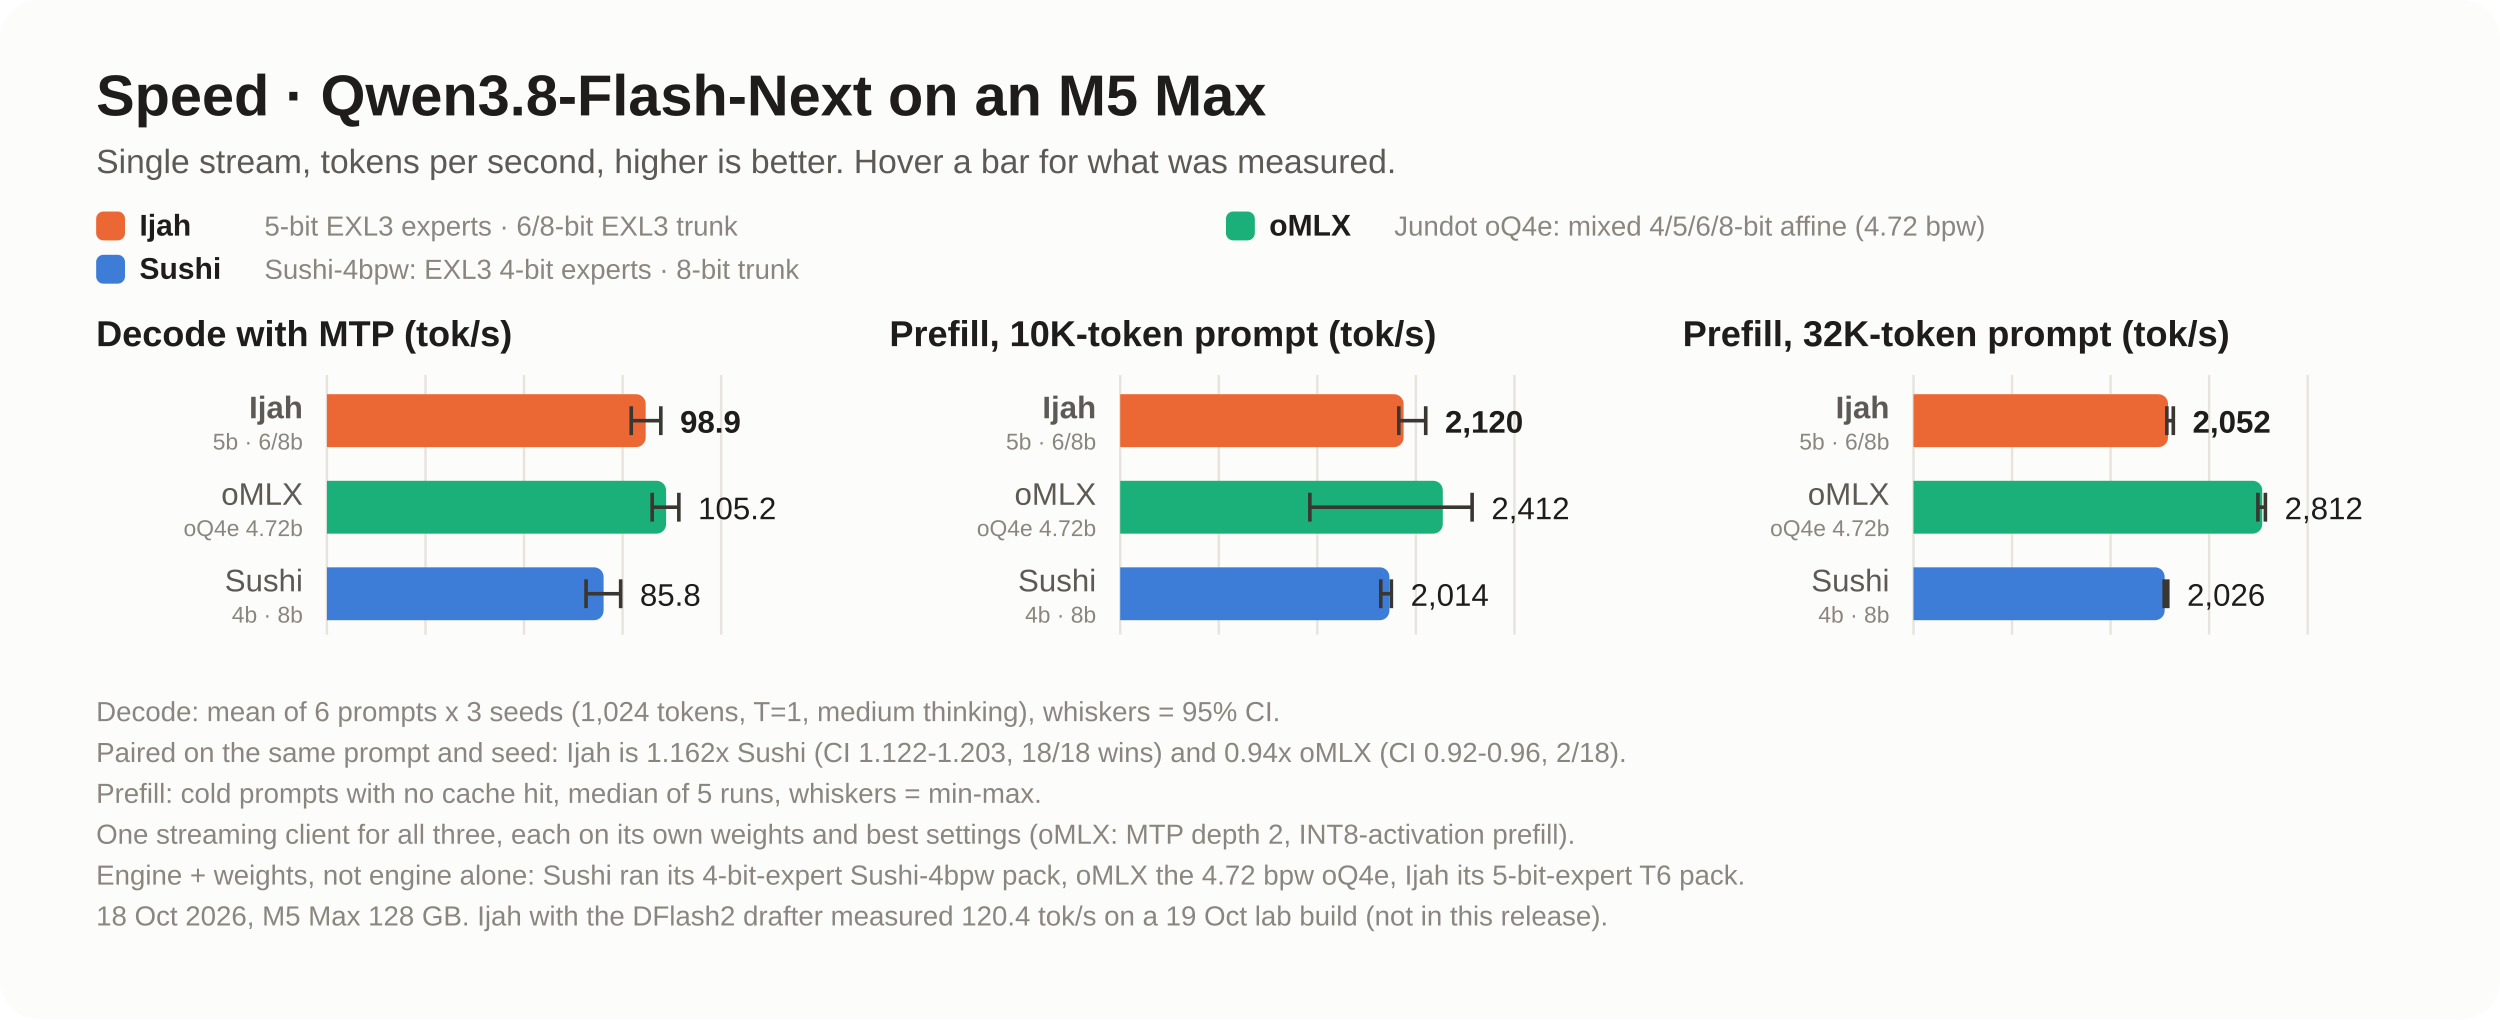
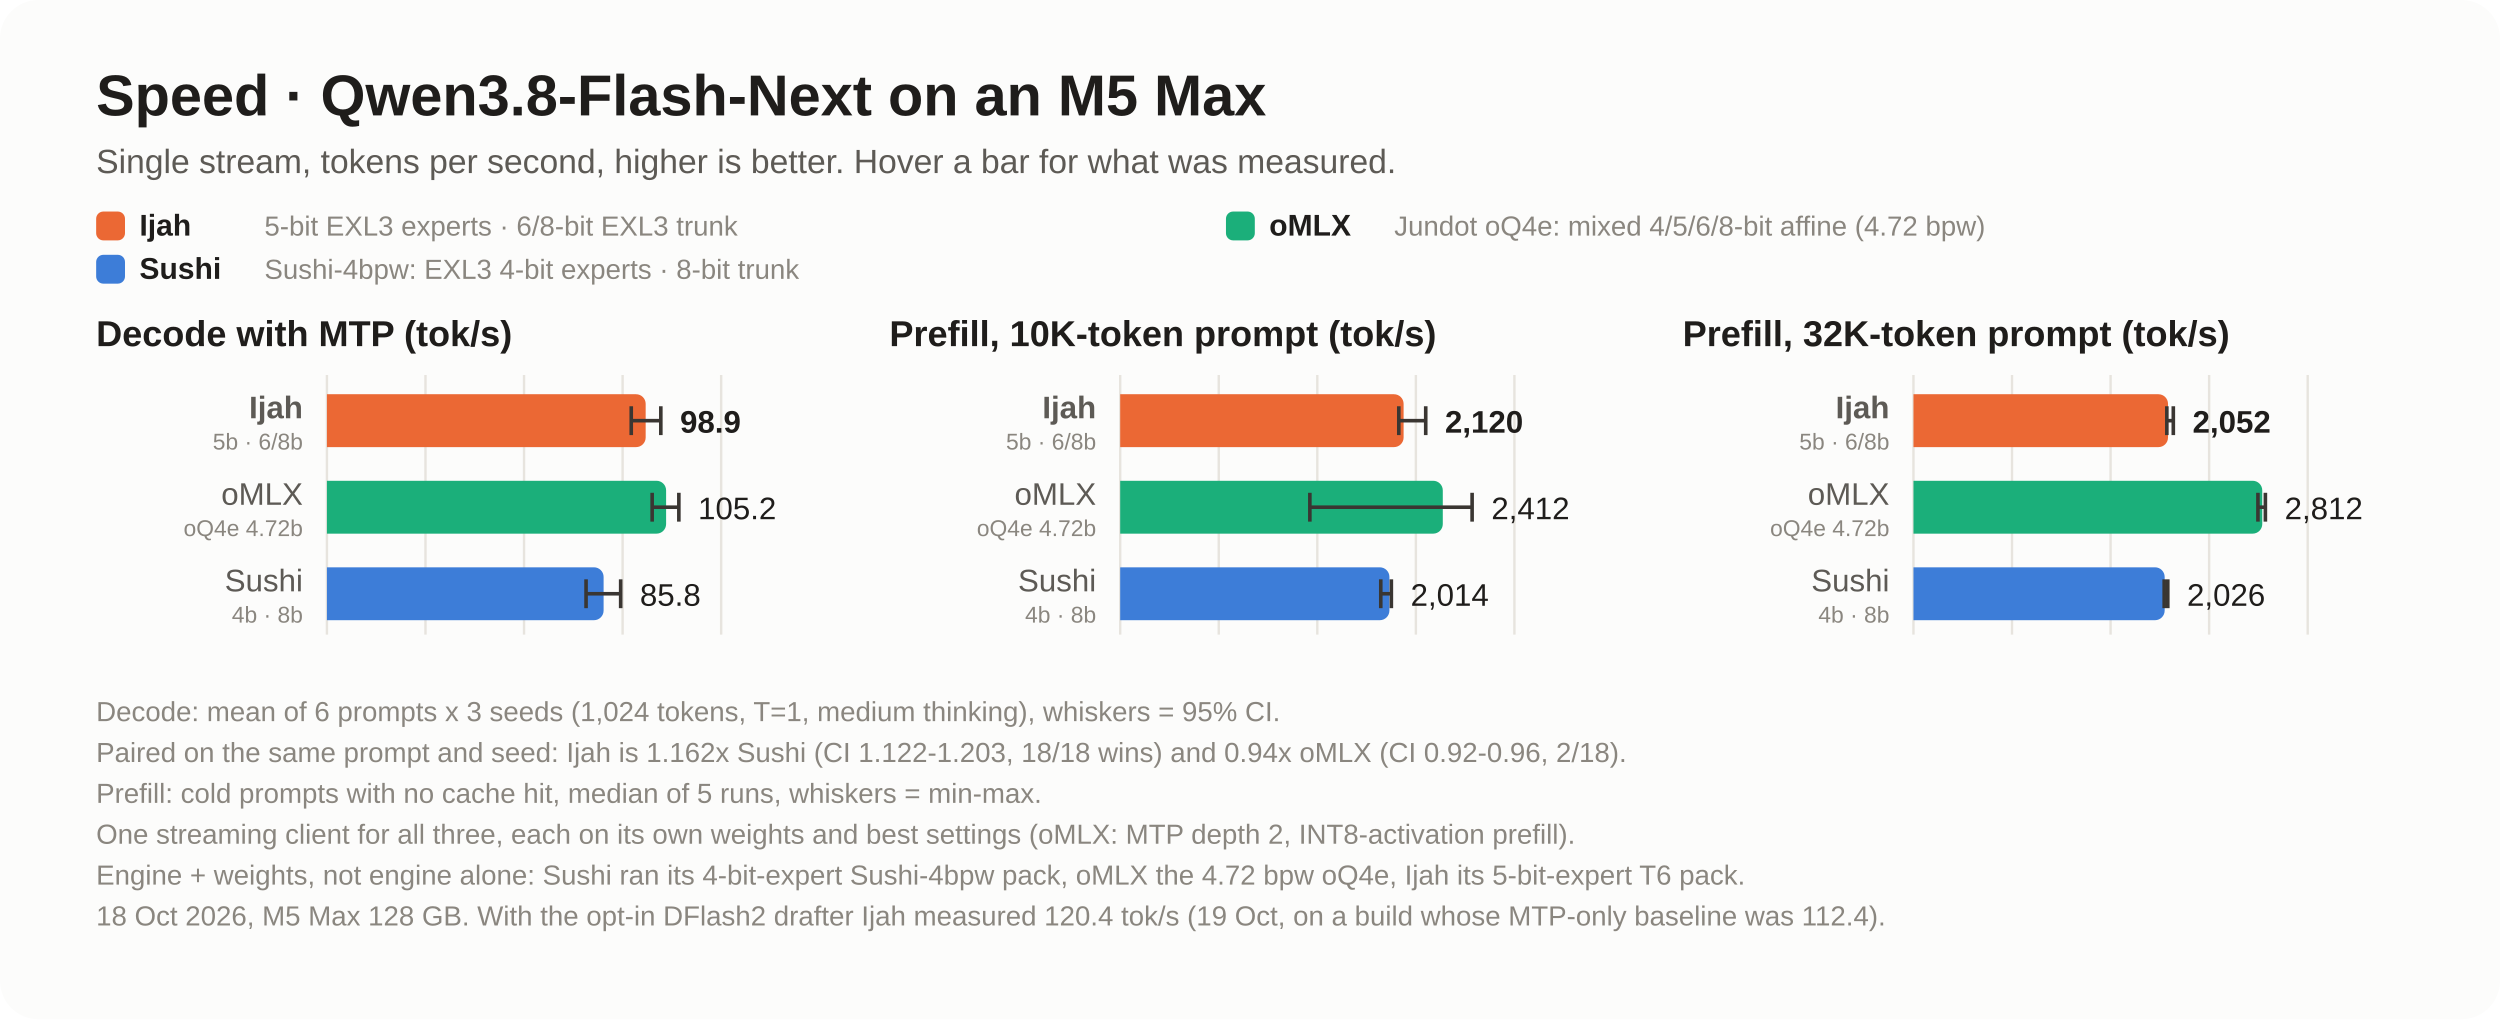
<svg xmlns="http://www.w3.org/2000/svg" viewBox="0 0 1040 424" width="1040" height="424" role="img" aria-label="Ijah, oMLX and Sushi: decode and prefill speed">
  <style>
  .bg{fill:#fcfcfb} .t1{fill:#1f1d1b} .t2{fill:#5d5a55} .t3{fill:#8a867f} .grid{stroke:#e7e4de}
  .axis{stroke:#bdb8b0} .na{fill:#f1eee8;stroke:#d9d4cb} .gap{stroke:#fcfcfb} .err{stroke:#3a3632}
  text{font-family:-apple-system, BlinkMacSystemFont, 'Helvetica Neue', Arial, sans-serif} .c-Ijah{fill:#eb6834}.s-Ijah{stroke:#eb6834}.c-oMLX{fill:#1baf7a}.s-oMLX{stroke:#1baf7a}.c-Sushi{fill:#3d7dd8}.s-Sushi{stroke:#3d7dd8}
  @media (prefers-color-scheme: dark) {
    .bg{fill:#1a1a19} .t1{fill:#f0efec} .t2{fill:#c3c2b7} .t3{fill:#8f8d86} .grid{stroke:#2c2b29}
    .axis{stroke:#4a4844} .na{fill:#242322;stroke:#3a3936} .gap{stroke:#1a1a19} .err{stroke:#e6e3dc} .c-Ijah{fill:#d95926}.s-Ijah{stroke:#d95926}.c-oMLX{fill:#199e70}.s-oMLX{stroke:#199e70}.c-Sushi{fill:#639bec}.s-Sushi{stroke:#639bec}
  }
</style>
  <rect class="bg" width="1040" height="424" rx="16" />
  <text class="t1" x="40" y="48" font-size="24" font-weight="700">Speed · Qwen3.8-Flash-Next on an M5 Max</text>
  <text class="t2" x="40" y="72" font-size="14">Single stream, tokens per second, higher is better. Hover a bar for what was measured.</text>
  <rect class="c-Ijah" x="40" y="88" width="12" height="12" rx="3" />
  <text class="t1" x="58" y="98" font-size="12.5" font-weight="600">Ijah</text>
  <text class="t3" x="110" y="98" font-size="11.5">5-bit EXL3 experts · 6/8-bit EXL3 trunk</text>
  <rect class="c-oMLX" x="510" y="88" width="12" height="12" rx="3" />
  <text class="t1" x="528" y="98" font-size="12.5" font-weight="600">oMLX</text>
  <text class="t3" x="580" y="98" font-size="11.5">Jundot oQ4e: mixed 4/5/6/8-bit affine (4.72 bpw)</text>
  <rect class="c-Sushi" x="40" y="106" width="12" height="12" rx="3" />
  <text class="t1" x="58" y="116" font-size="12.5" font-weight="600">Sushi</text>
  <text class="t3" x="110" y="116" font-size="11.5">Sushi-4bpw: EXL3 4-bit experts · 8-bit trunk</text>
  <text class="t1" x="40" y="144" font-size="15" font-weight="600">Decode with MTP (tok/s)</text>
  <line class="grid" x1="136.0" y1="156" x2="136.0" y2="264" stroke-width="1" />
  <line class="grid" x1="177.0" y1="156" x2="177.0" y2="264" stroke-width="1" />
  <line class="grid" x1="218.0" y1="156" x2="218.0" y2="264" stroke-width="1" />
  <line class="grid" x1="259.0" y1="156" x2="259.0" y2="264" stroke-width="1" />
  <line class="grid" x1="300.0" y1="156" x2="300.0" y2="264" stroke-width="1" />
  <text class="t2" x="126" y="174" font-size="13" text-anchor="end" font-weight="700">Ijah</text>
  <text class="t3" x="126" y="187" font-size="9.5" text-anchor="end">5b · 6/8b</text>
  <path class="c-Ijah" d="M136,164 h128.6 a4,4 0 0 1 4,4 v14 a4,4 0 0 1 -4,4 h-128.6 z" />
  <line class="err" x1="262.6" y1="175.0" x2="274.9" y2="175.0" stroke-width="1.5" />
  <line class="err" x1="262.6" y1="169.0" x2="262.6" y2="181.0" stroke-width="1.5" />
  <line class="err" x1="274.9" y1="169.0" x2="274.9" y2="181.0" stroke-width="1.5" />
  <text class="t1" x="282.9" y="180" font-size="13" font-weight="700">98.9</text>
  <text class="t2" x="126" y="210" font-size="13" text-anchor="end">oMLX</text>
  <text class="t3" x="126" y="223" font-size="9.5" text-anchor="end">oQ4e 4.72b</text>
  <path class="c-oMLX" d="M136,200 h137.1 a4,4 0 0 1 4,4 v14 a4,4 0 0 1 -4,4 h-137.1 z" />
  <line class="err" x1="271.3" y1="211.0" x2="282.4" y2="211.0" stroke-width="1.5" />
  <line class="err" x1="271.3" y1="205.0" x2="271.3" y2="217.0" stroke-width="1.5" />
  <line class="err" x1="282.4" y1="205.0" x2="282.4" y2="217.0" stroke-width="1.5" />
  <text class="t1" x="290.4" y="216" font-size="13" font-weight="500">105.2</text>
  <text class="t2" x="126" y="246" font-size="13" text-anchor="end">Sushi</text>
  <text class="t3" x="126" y="259" font-size="9.5" text-anchor="end">4b · 8b</text>
  <path class="c-Sushi" d="M136,236 h111.1 a4,4 0 0 1 4,4 v14 a4,4 0 0 1 -4,4 h-111.1 z" />
  <line class="err" x1="243.8" y1="247.0" x2="258.2" y2="247.0" stroke-width="1.5" />
  <line class="err" x1="243.8" y1="241.0" x2="243.8" y2="253.0" stroke-width="1.5" />
  <line class="err" x1="258.2" y1="241.0" x2="258.2" y2="253.0" stroke-width="1.5" />
  <text class="t1" x="266.2" y="252" font-size="13" font-weight="500">85.8</text>
  <text class="t1" x="370" y="144" font-size="15" font-weight="600">Prefill, 10K-token prompt (tok/s)</text>
  <line class="grid" x1="466.0" y1="156" x2="466.0" y2="264" stroke-width="1" />
  <line class="grid" x1="507.0" y1="156" x2="507.0" y2="264" stroke-width="1" />
  <line class="grid" x1="548.0" y1="156" x2="548.0" y2="264" stroke-width="1" />
  <line class="grid" x1="589.0" y1="156" x2="589.0" y2="264" stroke-width="1" />
  <line class="grid" x1="630.0" y1="156" x2="630.0" y2="264" stroke-width="1" />
  <text class="t2" x="456" y="174" font-size="13" text-anchor="end" font-weight="700">Ijah</text>
  <text class="t3" x="456" y="187" font-size="9.5" text-anchor="end">5b · 6/8b</text>
  <path class="c-Ijah" d="M466,164 h113.9 a4,4 0 0 1 4,4 v14 a4,4 0 0 1 -4,4 h-113.9 z" />
  <line class="err" x1="581.9" y1="175.0" x2="593.1" y2="175.0" stroke-width="1.5" />
  <line class="err" x1="581.9" y1="169.0" x2="581.9" y2="181.0" stroke-width="1.5" />
  <line class="err" x1="593.1" y1="169.0" x2="593.1" y2="181.0" stroke-width="1.5" />
  <text class="t1" x="601.1" y="180" font-size="13" font-weight="700">2,120</text>
  <text class="t2" x="456" y="210" font-size="13" text-anchor="end">oMLX</text>
  <text class="t3" x="456" y="223" font-size="9.5" text-anchor="end">oQ4e 4.72b</text>
  <path class="c-oMLX" d="M466,200 h130.2 a4,4 0 0 1 4,4 v14 a4,4 0 0 1 -4,4 h-130.2 z" />
  <line class="err" x1="544.9" y1="211.0" x2="612.4" y2="211.0" stroke-width="1.5" />
  <line class="err" x1="544.9" y1="205.0" x2="544.9" y2="217.0" stroke-width="1.5" />
  <line class="err" x1="612.4" y1="205.0" x2="612.4" y2="217.0" stroke-width="1.5" />
  <text class="t1" x="620.4" y="216" font-size="13" font-weight="500">2,412</text>
  <text class="t2" x="456" y="246" font-size="13" text-anchor="end">Sushi</text>
  <text class="t3" x="456" y="259" font-size="9.5" text-anchor="end">4b · 8b</text>
  <path class="c-Sushi" d="M466,236 h108.0 a4,4 0 0 1 4,4 v14 a4,4 0 0 1 -4,4 h-108.0 z" />
  <line class="err" x1="574.4" y1="247.0" x2="578.8" y2="247.0" stroke-width="1.5" />
  <line class="err" x1="574.4" y1="241.0" x2="574.4" y2="253.0" stroke-width="1.5" />
  <line class="err" x1="578.8" y1="241.0" x2="578.8" y2="253.0" stroke-width="1.5" />
  <text class="t1" x="586.8" y="252" font-size="13" font-weight="500">2,014</text>
  <text class="t1" x="700" y="144" font-size="15" font-weight="600">Prefill, 32K-token prompt (tok/s)</text>
  <line class="grid" x1="796.0" y1="156" x2="796.0" y2="264" stroke-width="1" />
  <line class="grid" x1="837.0" y1="156" x2="837.0" y2="264" stroke-width="1" />
  <line class="grid" x1="878.0" y1="156" x2="878.0" y2="264" stroke-width="1" />
  <line class="grid" x1="919.0" y1="156" x2="919.0" y2="264" stroke-width="1" />
  <line class="grid" x1="960.0" y1="156" x2="960.0" y2="264" stroke-width="1" />
  <text class="t2" x="786" y="174" font-size="13" text-anchor="end" font-weight="700">Ijah</text>
  <text class="t3" x="786" y="187" font-size="9.5" text-anchor="end">5b · 6/8b</text>
  <path class="c-Ijah" d="M796,164 h101.9 a4,4 0 0 1 4,4 v14 a4,4 0 0 1 -4,4 h-101.9 z" />
  <line class="err" x1="901.4" y1="175.0" x2="904.1" y2="175.0" stroke-width="1.5" />
  <line class="err" x1="901.4" y1="169.0" x2="901.4" y2="181.0" stroke-width="1.5" />
  <line class="err" x1="904.1" y1="169.0" x2="904.1" y2="181.0" stroke-width="1.5" />
  <text class="t1" x="912.1" y="180" font-size="13" font-weight="700">2,052</text>
  <text class="t2" x="786" y="210" font-size="13" text-anchor="end">oMLX</text>
  <text class="t3" x="786" y="223" font-size="9.5" text-anchor="end">oQ4e 4.72b</text>
  <path class="c-oMLX" d="M796,200 h141.1 a4,4 0 0 1 4,4 v14 a4,4 0 0 1 -4,4 h-141.1 z" />
  <line class="err" x1="939.3" y1="211.0" x2="942.4" y2="211.0" stroke-width="1.5" />
  <line class="err" x1="939.3" y1="205.0" x2="939.3" y2="217.0" stroke-width="1.5" />
  <line class="err" x1="942.4" y1="205.0" x2="942.4" y2="217.0" stroke-width="1.5" />
  <text class="t1" x="950.4" y="216" font-size="13" font-weight="500">2,812</text>
  <text class="t2" x="786" y="246" font-size="13" text-anchor="end">Sushi</text>
  <text class="t3" x="786" y="259" font-size="9.5" text-anchor="end">4b · 8b</text>
  <path class="c-Sushi" d="M796,236 h100.5 a4,4 0 0 1 4,4 v14 a4,4 0 0 1 -4,4 h-100.5 z" />
  <line class="err" x1="900.3" y1="247.0" x2="901.8" y2="247.0" stroke-width="1.5" />
  <line class="err" x1="900.3" y1="241.0" x2="900.3" y2="253.0" stroke-width="1.5" />
  <line class="err" x1="901.8" y1="241.0" x2="901.8" y2="253.0" stroke-width="1.5" />
  <text class="t1" x="909.8" y="252" font-size="13" font-weight="500">2,026</text>
  <text class="t3" x="40" y="300" font-size="11.5">Decode: mean of 6 prompts x 3 seeds (1,024 tokens, T=1, medium thinking), whiskers = 95% CI.</text>
  <text class="t3" x="40" y="317" font-size="11.5">Paired on the same prompt and seed: Ijah is 1.162x Sushi (CI 1.122-1.203, 18/18 wins) and 0.94x oMLX (CI 0.92-0.96, 2/18).</text>
  <text class="t3" x="40" y="334" font-size="11.5">Prefill: cold prompts with no cache hit, median of 5 runs, whiskers = min-max.</text>
  <text class="t3" x="40" y="351" font-size="11.5">One streaming client for all three, each on its own weights and best settings (oMLX: MTP depth 2, INT8-activation prefill).</text>
  <text class="t3" x="40" y="368" font-size="11.5">Engine + weights, not engine alone: Sushi ran its 4-bit-expert Sushi-4bpw pack, oMLX the 4.72 bpw oQ4e, Ijah its 5-bit-expert T6 pack.</text>
-   <text class="t3" x="40" y="385" font-size="11.5">18 Oct 2026, M5 Max 128 GB. Ijah with the DFlash2 drafter measured 120.4 tok/s on a 19 Oct lab build (not in this release).</text>
+   <text class="t3" x="40" y="385" font-size="11.5">18 Oct 2026, M5 Max 128 GB. With the opt-in DFlash2 drafter Ijah measured 120.4 tok/s (19 Oct, on a build whose MTP-only baseline was 112.4).</text>
</svg>
